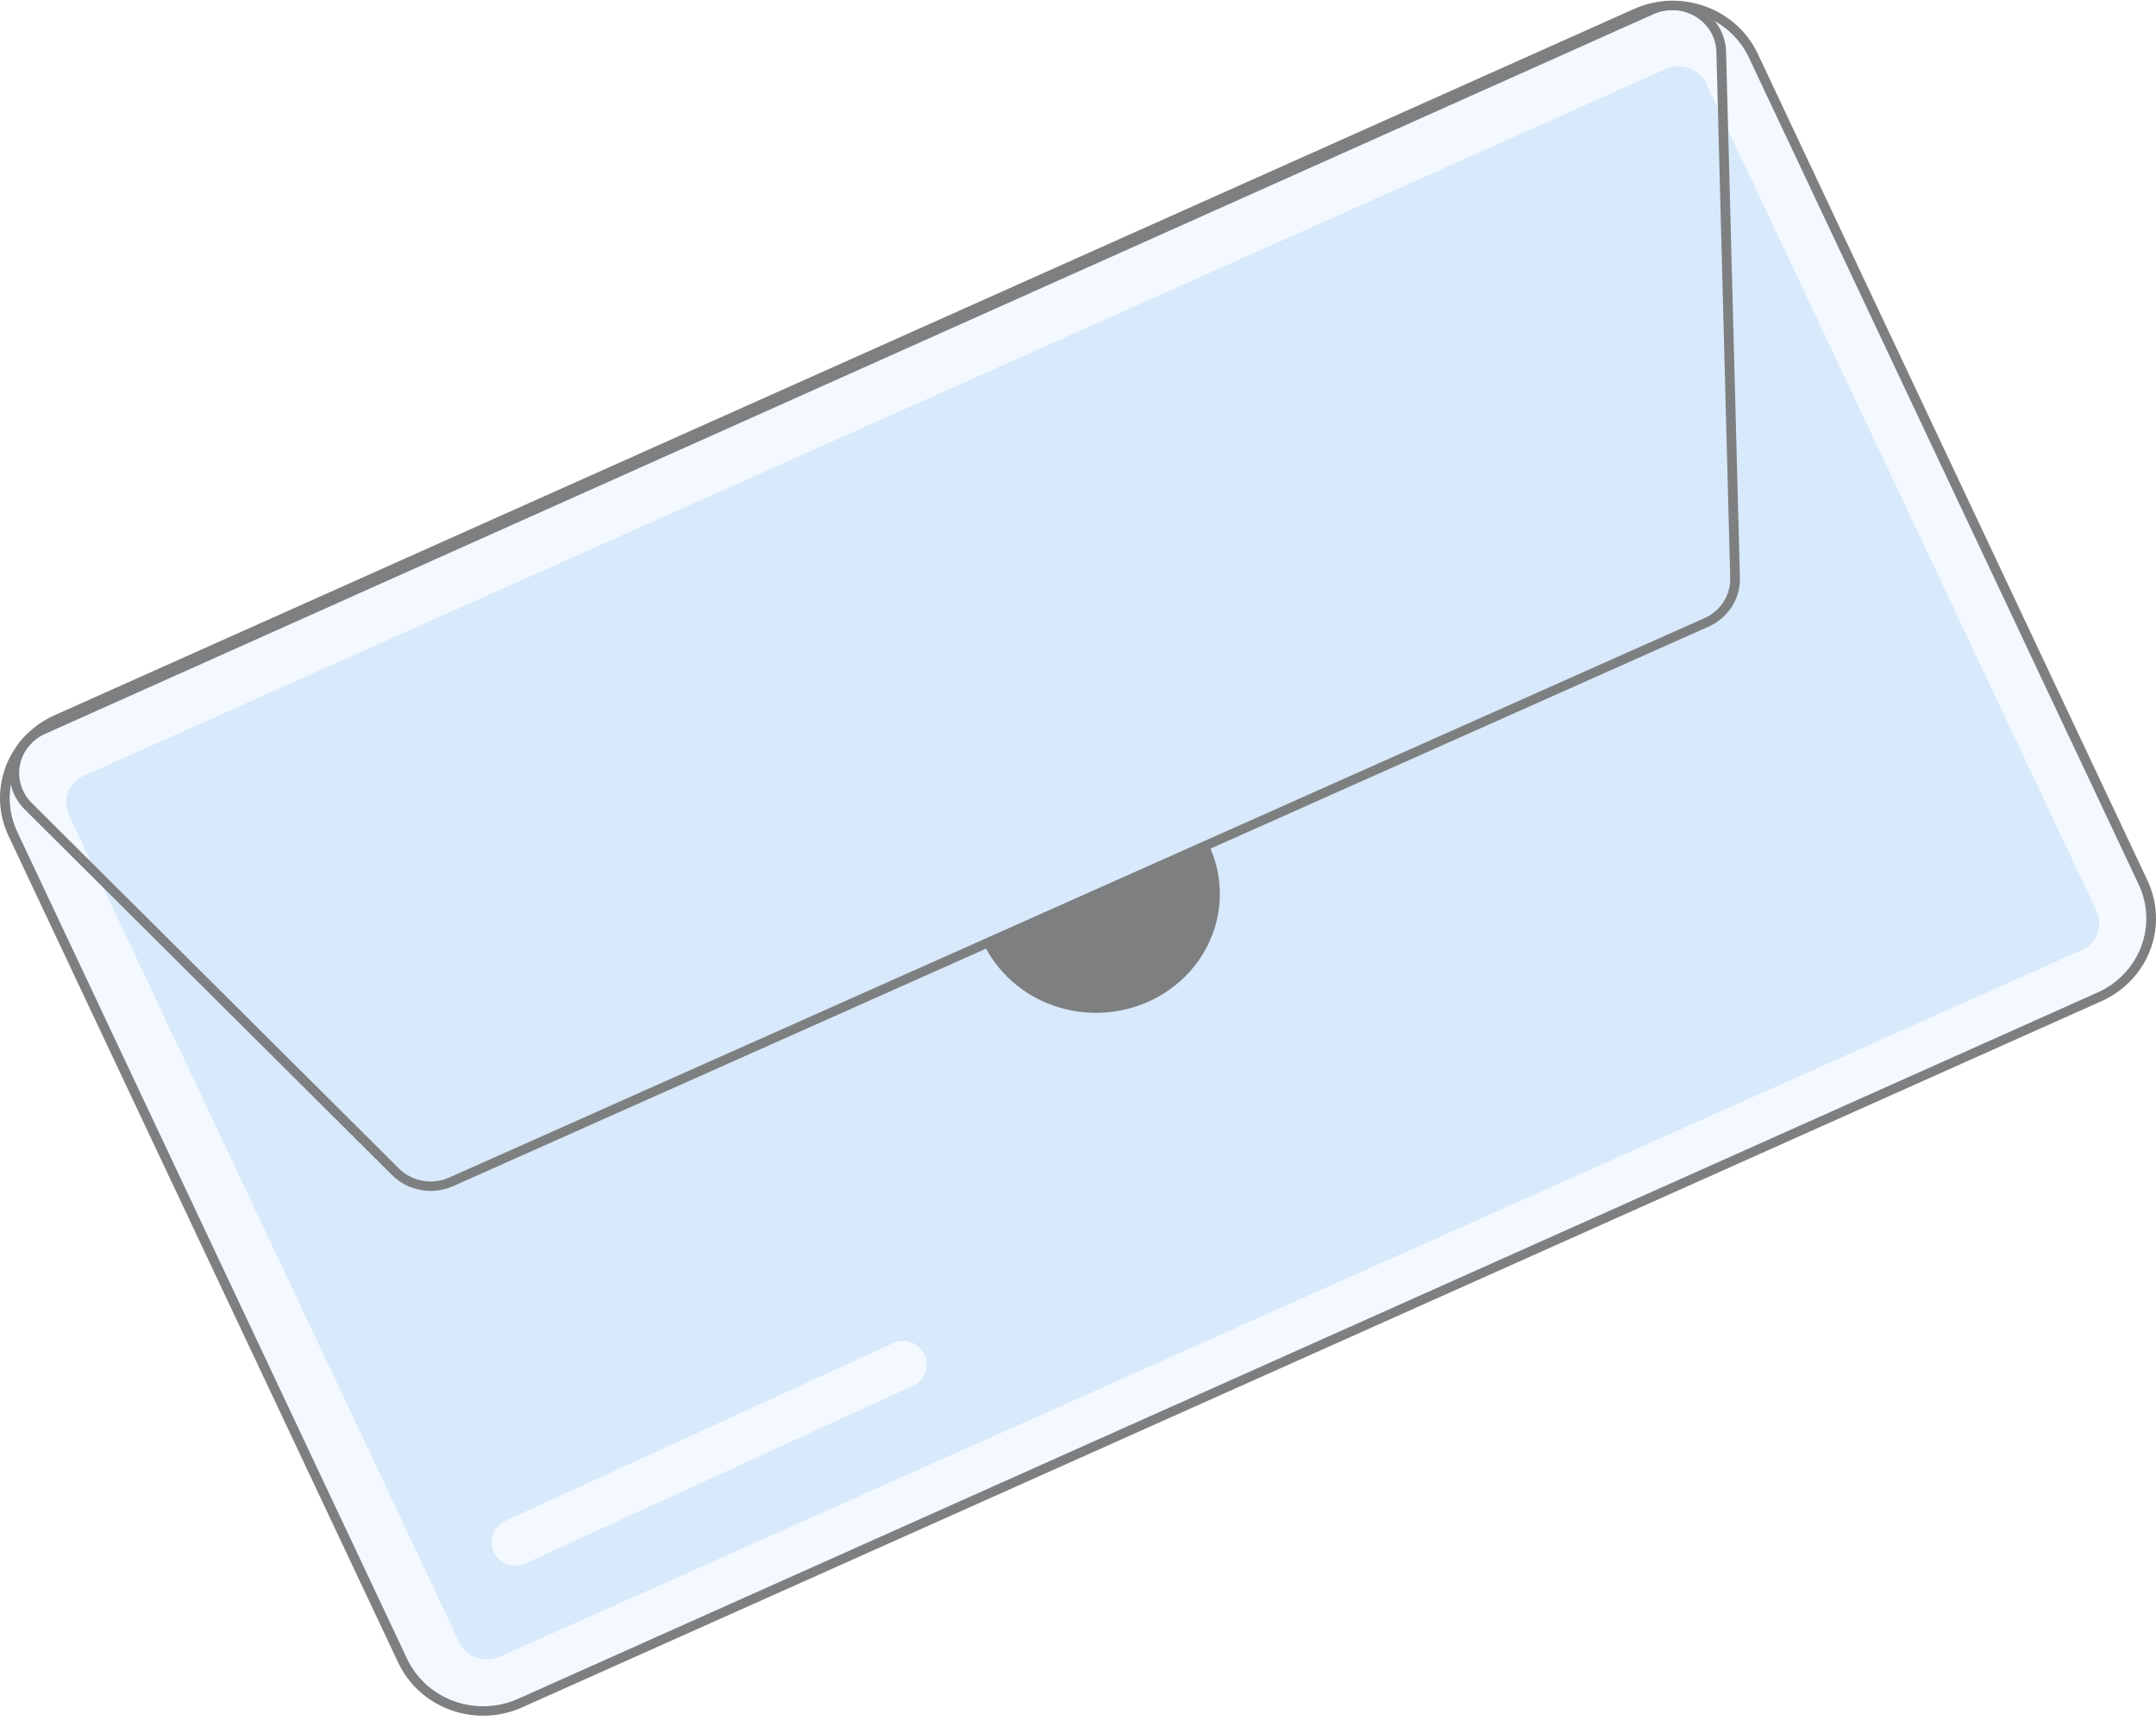
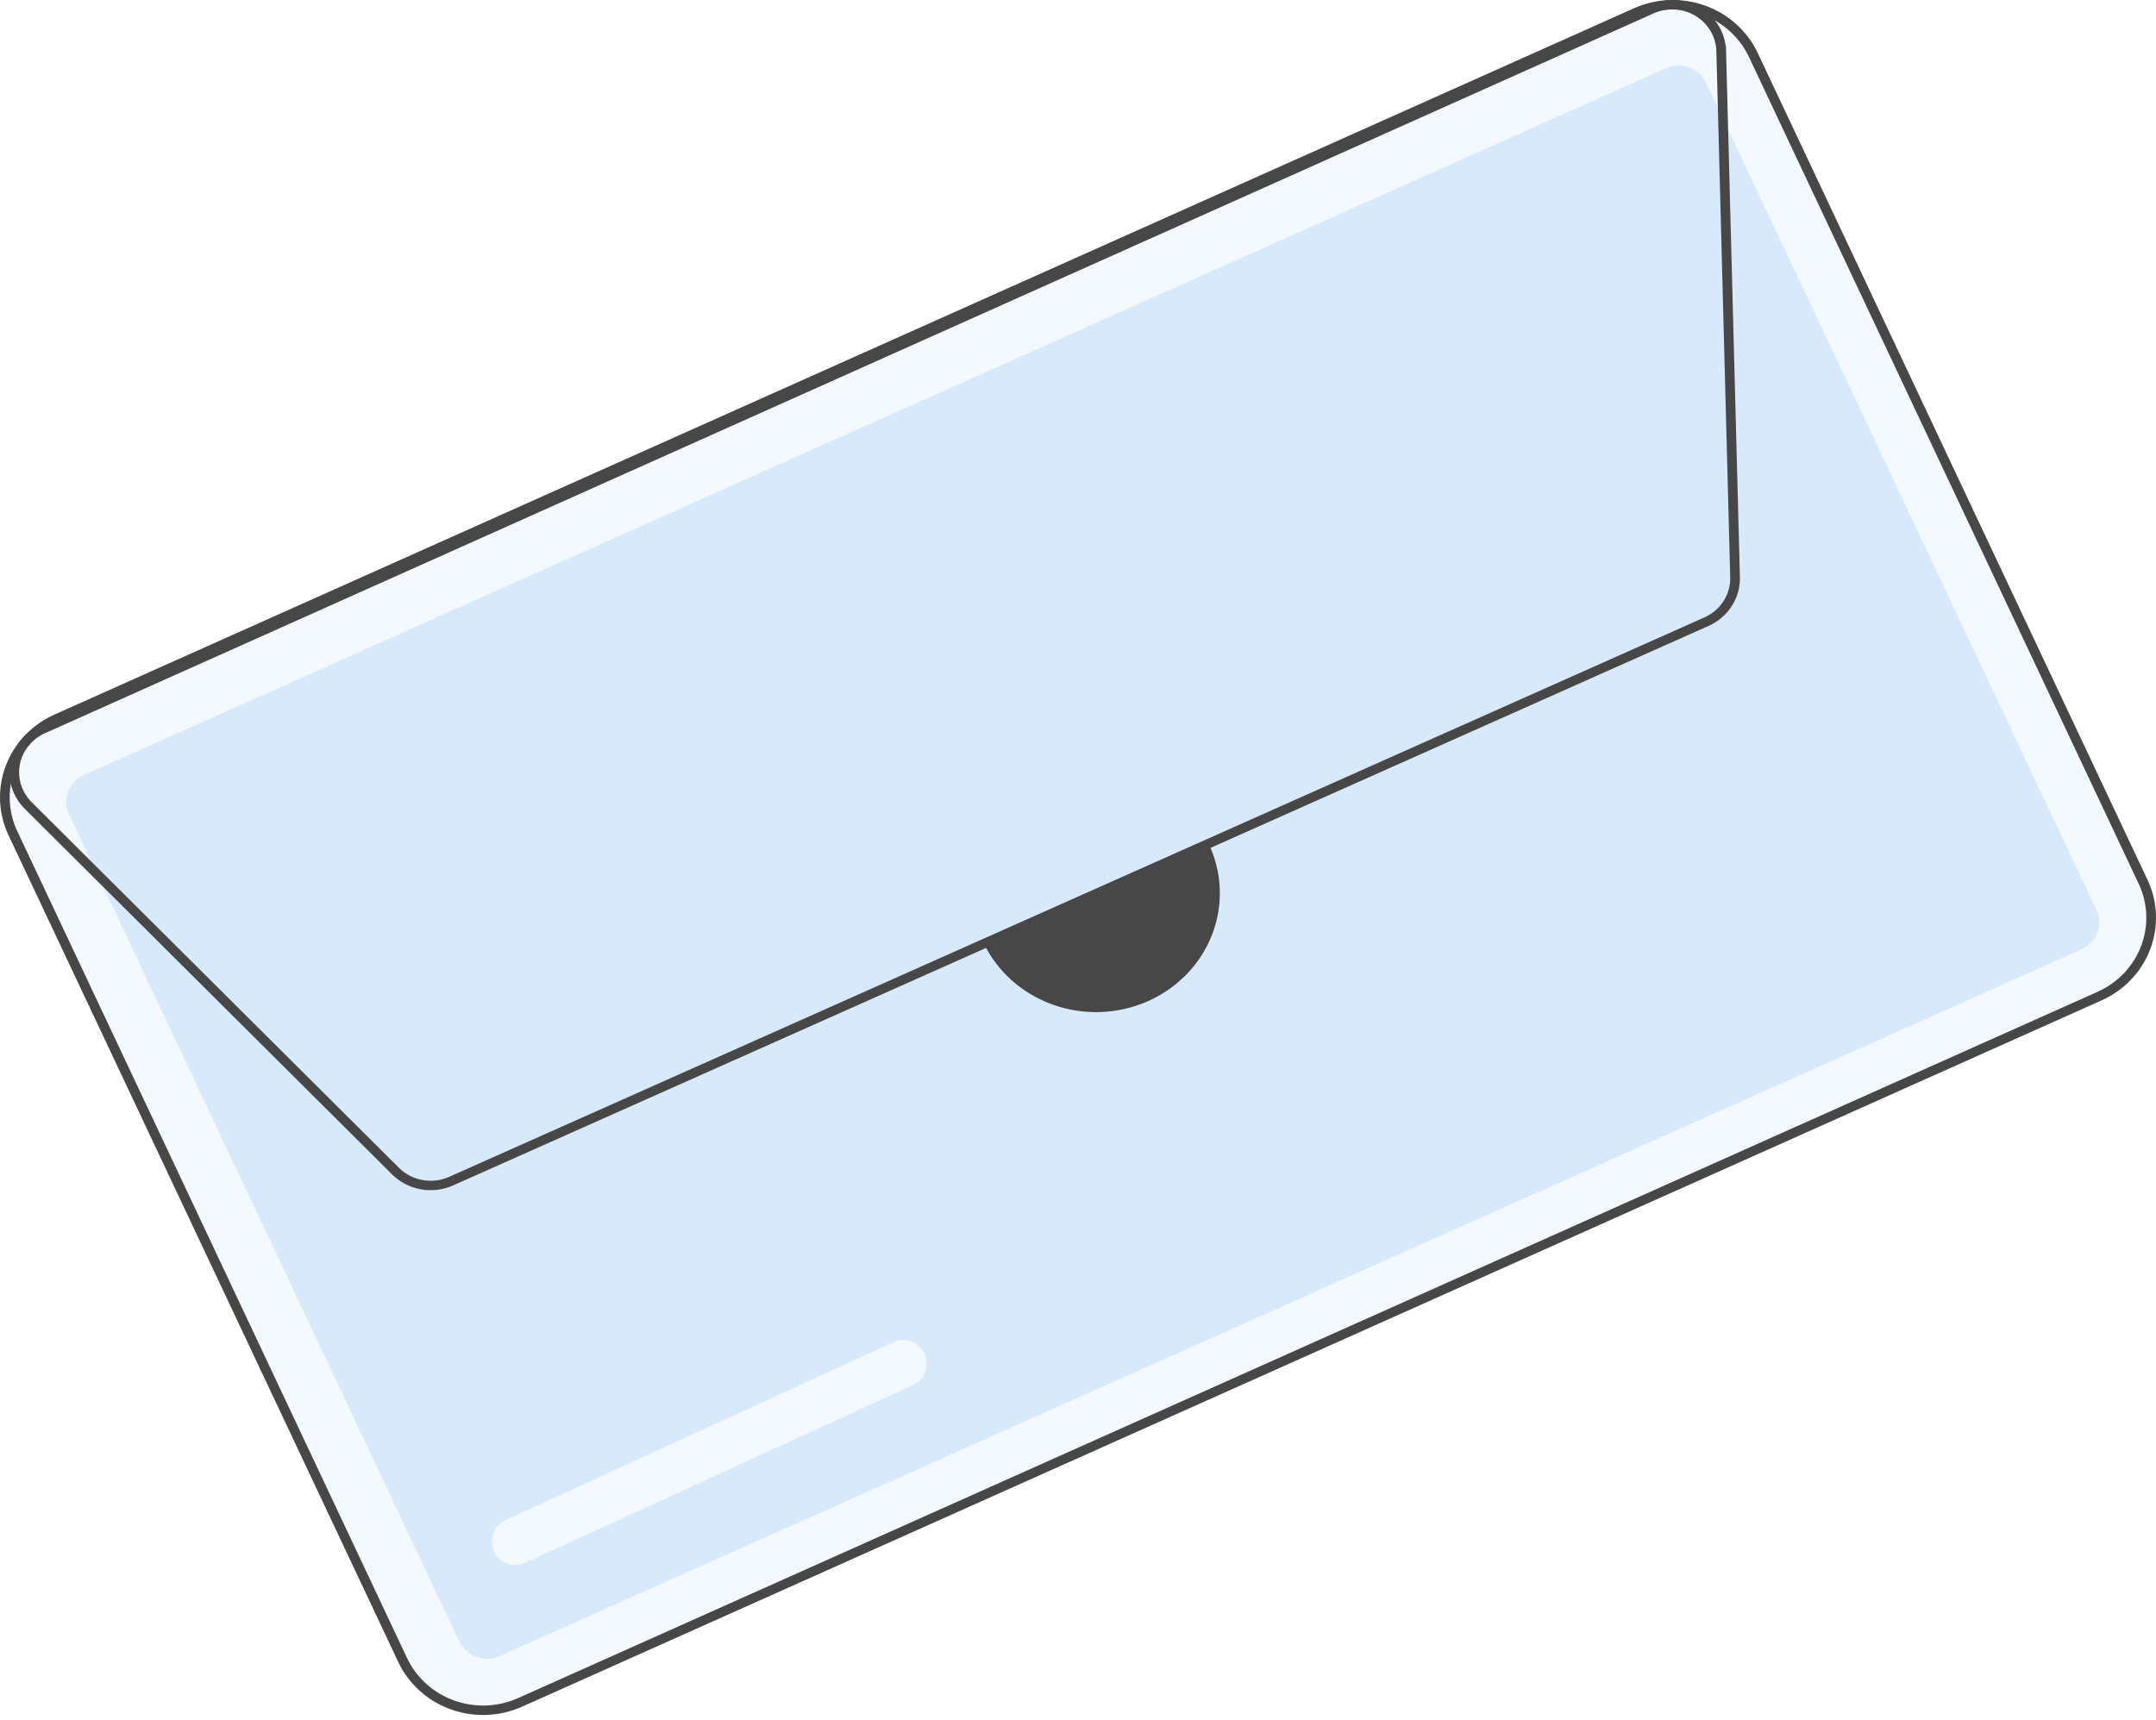
<svg xmlns="http://www.w3.org/2000/svg" width="198" height="158" viewBox="0 0 198 158" fill="none">
-   <path d="M193.011 91.96L47.938 156.85C45.873 157.771 43.517 157.857 41.388 157.088C39.258 156.319 37.529 154.758 36.579 152.748L0.778 76.78C-0.167 74.769 -0.255 72.474 0.535 70.399C1.324 68.325 2.926 66.64 4.989 65.714L150.062 0.824C152.127 -0.097 154.483 -0.182 156.612 0.587C158.742 1.356 160.471 2.916 161.421 4.926L197.222 80.894C198.167 82.906 198.255 85.201 197.465 87.275C196.676 89.35 195.074 91.035 193.011 91.96Z" fill="#F3F9FF" />
-   <path d="M7.702 71.262C7.031 71.562 6.51 72.11 6.253 72.784C5.996 73.459 6.025 74.205 6.332 74.859L42.185 150.864C42.494 151.517 43.057 152.025 43.75 152.274C44.443 152.524 45.209 152.497 45.881 152.197L191.167 87.275C191.838 86.974 192.359 86.427 192.616 85.752C192.872 85.078 192.844 84.332 192.536 83.678L156.683 7.672C156.374 7.019 155.812 6.512 155.119 6.262C154.426 6.012 153.66 6.04 152.988 6.339L7.702 71.262Z" fill="#D7E9FA" />
-   <path d="M193.011 91.96L47.938 156.85C45.873 157.771 43.517 157.857 41.388 157.088C39.258 156.319 37.529 154.758 36.579 152.748L0.778 76.78C-0.167 74.769 -0.255 72.474 0.535 70.399C1.324 68.325 2.926 66.64 4.989 65.714L150.062 0.824C152.127 -0.097 154.483 -0.182 156.612 0.587C158.742 1.356 160.471 2.916 161.421 4.926L197.222 80.894C198.167 82.906 198.255 85.201 197.465 87.275C196.676 89.35 195.074 91.035 193.011 91.96ZM5.36 66.502C3.511 67.331 2.076 68.841 1.369 70.7C0.661 72.559 0.74 74.616 1.587 76.419L37.387 152.387C38.239 154.188 39.788 155.586 41.697 156.275C43.605 156.964 45.716 156.888 47.566 156.063L192.64 91.172C194.489 90.343 195.924 88.833 196.631 86.974C197.339 85.115 197.26 83.058 196.413 81.256L160.613 5.288C159.761 3.487 158.212 2.088 156.303 1.399C154.395 0.71 152.284 0.786 150.434 1.612L5.36 66.502Z" fill="#7E7F80" />
-   <path d="M156.905 57.566L41.615 108.962C40.687 109.375 39.65 109.499 38.646 109.318C37.642 109.136 36.72 108.659 36.006 107.95L2.275 74.362C1.721 73.811 1.313 73.139 1.082 72.403C0.852 71.667 0.807 70.888 0.951 70.131C1.096 69.375 1.425 68.663 1.911 68.056C2.398 67.448 3.027 66.963 3.747 66.641L151.498 0.507C152.208 0.189 152.985 0.039 153.767 0.07C154.548 0.1 155.311 0.31 155.993 0.682C156.675 1.053 157.256 1.577 157.69 2.209C158.123 2.841 158.396 3.564 158.486 4.318L158.506 4.317L159.788 53.076C159.813 54.016 159.554 54.943 159.041 55.742C158.529 56.54 157.786 57.175 156.905 57.566ZM151.875 1.29L4.119 67.426C3.529 67.69 3.013 68.088 2.614 68.586C2.215 69.084 1.945 69.668 1.827 70.289C1.708 70.909 1.745 71.548 1.934 72.152C2.123 72.756 2.458 73.307 2.912 73.759L36.643 107.347C37.229 107.928 37.985 108.32 38.808 108.468C39.632 108.617 40.482 108.515 41.244 108.177L156.534 56.781C157.256 56.46 157.865 55.939 158.286 55.284C158.706 54.63 158.919 53.869 158.898 53.098L157.628 4.772C157.611 4.119 157.427 3.482 157.094 2.915C156.76 2.349 156.287 1.872 155.717 1.527C155.147 1.182 154.497 0.979 153.827 0.938C153.156 0.897 152.486 1.017 151.875 1.29Z" fill="#7E7F80" />
-   <path d="M83.845 127.301L48.228 143.636C47.97 143.755 47.69 143.822 47.406 143.833C47.122 143.844 46.838 143.799 46.571 143.7C46.304 143.601 46.06 143.451 45.851 143.258C45.642 143.065 45.474 142.832 45.355 142.574C45.236 142.316 45.17 142.037 45.159 141.753C45.149 141.469 45.194 141.185 45.293 140.919C45.392 140.652 45.543 140.408 45.736 140.2C45.93 139.992 46.163 139.823 46.421 139.705L82.038 123.37C82.56 123.131 83.155 123.109 83.693 123.309C84.231 123.508 84.668 123.913 84.908 124.434C85.147 124.955 85.17 125.549 84.971 126.087C84.771 126.625 84.367 127.061 83.845 127.301Z" fill="#F3F9FF" />
-   <path d="M110.985 77.546C111.61 78.85 111.961 80.26 112.018 81.695C112.075 83.13 111.838 84.561 111.319 85.908C110.801 87.254 110.011 88.49 108.995 89.543C107.979 90.596 106.758 91.446 105.4 92.045C104.042 92.644 102.574 92.98 101.081 93.034C99.588 93.088 98.098 92.859 96.697 92.359C95.296 91.859 94.012 91.099 92.917 90.122C91.822 89.145 90.938 87.97 90.316 86.665" fill="#7E7F80" />
+   <path d="M193.011 91.894L47.938 156.784C45.873 157.705 43.517 157.791 41.388 157.022C39.258 156.253 37.529 154.692 36.579 152.682L0.778 76.715C-0.167 74.703 -0.255 72.408 0.535 70.333C1.324 68.259 2.926 66.574 4.989 65.648L150.062 0.758C152.127 -0.163 154.483 -0.248 156.612 0.521C158.742 1.29 160.471 2.85 161.421 4.86L197.222 80.828C198.167 82.84 198.255 85.135 197.465 87.209C196.676 89.284 195.074 90.969 193.011 91.894Z" fill="#F3F9FF" />
+   <path d="M7.701 71.196C7.03 71.497 6.509 72.045 6.252 72.719C5.995 73.393 6.024 74.139 6.331 74.793L42.184 150.799C42.493 151.452 43.056 151.959 43.749 152.209C44.442 152.459 45.208 152.431 45.88 152.132L191.166 87.21C191.837 86.909 192.358 86.361 192.615 85.687C192.872 85.013 192.843 84.267 192.536 83.613L156.683 7.607C156.373 6.954 155.811 6.447 155.118 6.197C154.425 5.947 153.659 5.974 152.987 6.274L7.701 71.196Z" fill="#D7E9FA" />
+   <path d="M193.011 91.894L47.938 156.784C45.873 157.705 43.517 157.791 41.388 157.022C39.258 156.253 37.529 154.692 36.579 152.682L0.778 76.715C-0.167 74.703 -0.255 72.408 0.535 70.333C1.324 68.259 2.926 66.574 4.989 65.648L150.062 0.758C152.127 -0.163 154.483 -0.248 156.612 0.521C158.742 1.29 160.471 2.85 161.421 4.86L197.222 80.828C198.167 82.84 198.255 85.135 197.465 87.209C196.676 89.284 195.074 90.969 193.011 91.894ZM5.36 66.436C3.511 67.265 2.076 68.775 1.369 70.634C0.661 72.493 0.74 74.55 1.587 76.353L37.387 152.321C38.239 154.122 39.788 155.52 41.697 156.209C43.605 156.898 45.716 156.822 47.566 155.997L192.64 91.106C194.489 90.277 195.924 88.767 196.631 86.908C197.339 85.049 197.26 82.993 196.413 81.19L160.613 5.222C159.761 3.421 158.212 2.022 156.303 1.333C154.395 0.644 152.284 0.721 150.434 1.546L5.36 66.436Z" fill="#474747" />
+   <path d="M156.903 57.501L41.614 108.896C40.685 109.309 39.648 109.433 38.644 109.252C37.641 109.071 36.719 108.593 36.005 107.884L2.273 74.296C1.72 73.745 1.311 73.074 1.081 72.337C0.851 71.601 0.806 70.822 0.95 70.066C1.094 69.309 1.423 68.597 1.91 67.99C2.396 67.382 3.026 66.897 3.746 66.575L151.496 0.441C152.206 0.123 152.984 -0.027 153.765 0.004C154.547 0.034 155.31 0.244 155.992 0.616C156.673 0.988 157.255 1.511 157.688 2.143C158.122 2.775 158.395 3.498 158.485 4.252L158.505 4.252L159.787 53.01C159.812 53.95 159.552 54.877 159.04 55.676C158.527 56.474 157.784 57.109 156.903 57.501ZM151.874 1.224L4.118 67.36C3.528 67.624 3.011 68.022 2.612 68.52C2.213 69.018 1.943 69.602 1.825 70.223C1.707 70.843 1.744 71.482 1.932 72.086C2.121 72.69 2.457 73.241 2.91 73.693L36.642 107.281C37.227 107.862 37.983 108.254 38.807 108.403C39.63 108.551 40.481 108.449 41.242 108.111L156.532 56.715C157.255 56.394 157.864 55.873 158.284 55.218C158.705 54.564 158.918 53.803 158.897 53.032L157.626 4.706C157.609 4.053 157.426 3.416 157.092 2.849C156.759 2.283 156.286 1.806 155.715 1.461C155.145 1.116 154.496 0.914 153.825 0.872C153.155 0.831 152.484 0.951 151.874 1.224Z" fill="#474747" />
+   <path d="M83.844 127.235L48.227 143.571C47.968 143.689 47.689 143.756 47.405 143.767C47.12 143.778 46.837 143.733 46.57 143.634C46.303 143.536 46.058 143.385 45.85 143.192C45.641 142.999 45.472 142.767 45.354 142.508C45.235 142.25 45.168 141.971 45.158 141.687C45.147 141.403 45.193 141.119 45.292 140.853C45.391 140.587 45.541 140.342 45.735 140.134C45.928 139.926 46.161 139.758 46.42 139.639L82.037 123.304C82.559 123.065 83.154 123.043 83.692 123.243C84.23 123.442 84.667 123.847 84.906 124.368C85.146 124.889 85.168 125.484 84.969 126.021C84.77 126.559 84.365 126.995 83.844 127.235Z" fill="#F3F9FF" />
+   <path d="M110.985 77.481C111.61 78.785 111.961 80.195 112.019 81.629C112.076 83.064 111.839 84.496 111.32 85.842C110.801 87.189 110.011 88.424 108.996 89.477C107.98 90.53 106.758 91.381 105.4 91.98C104.042 92.579 102.575 92.915 101.081 92.969C99.588 93.023 98.099 92.793 96.698 92.293C95.297 91.794 94.012 91.034 92.917 90.056C91.822 89.079 90.939 87.905 90.316 86.599" fill="#474747" />
</svg>
